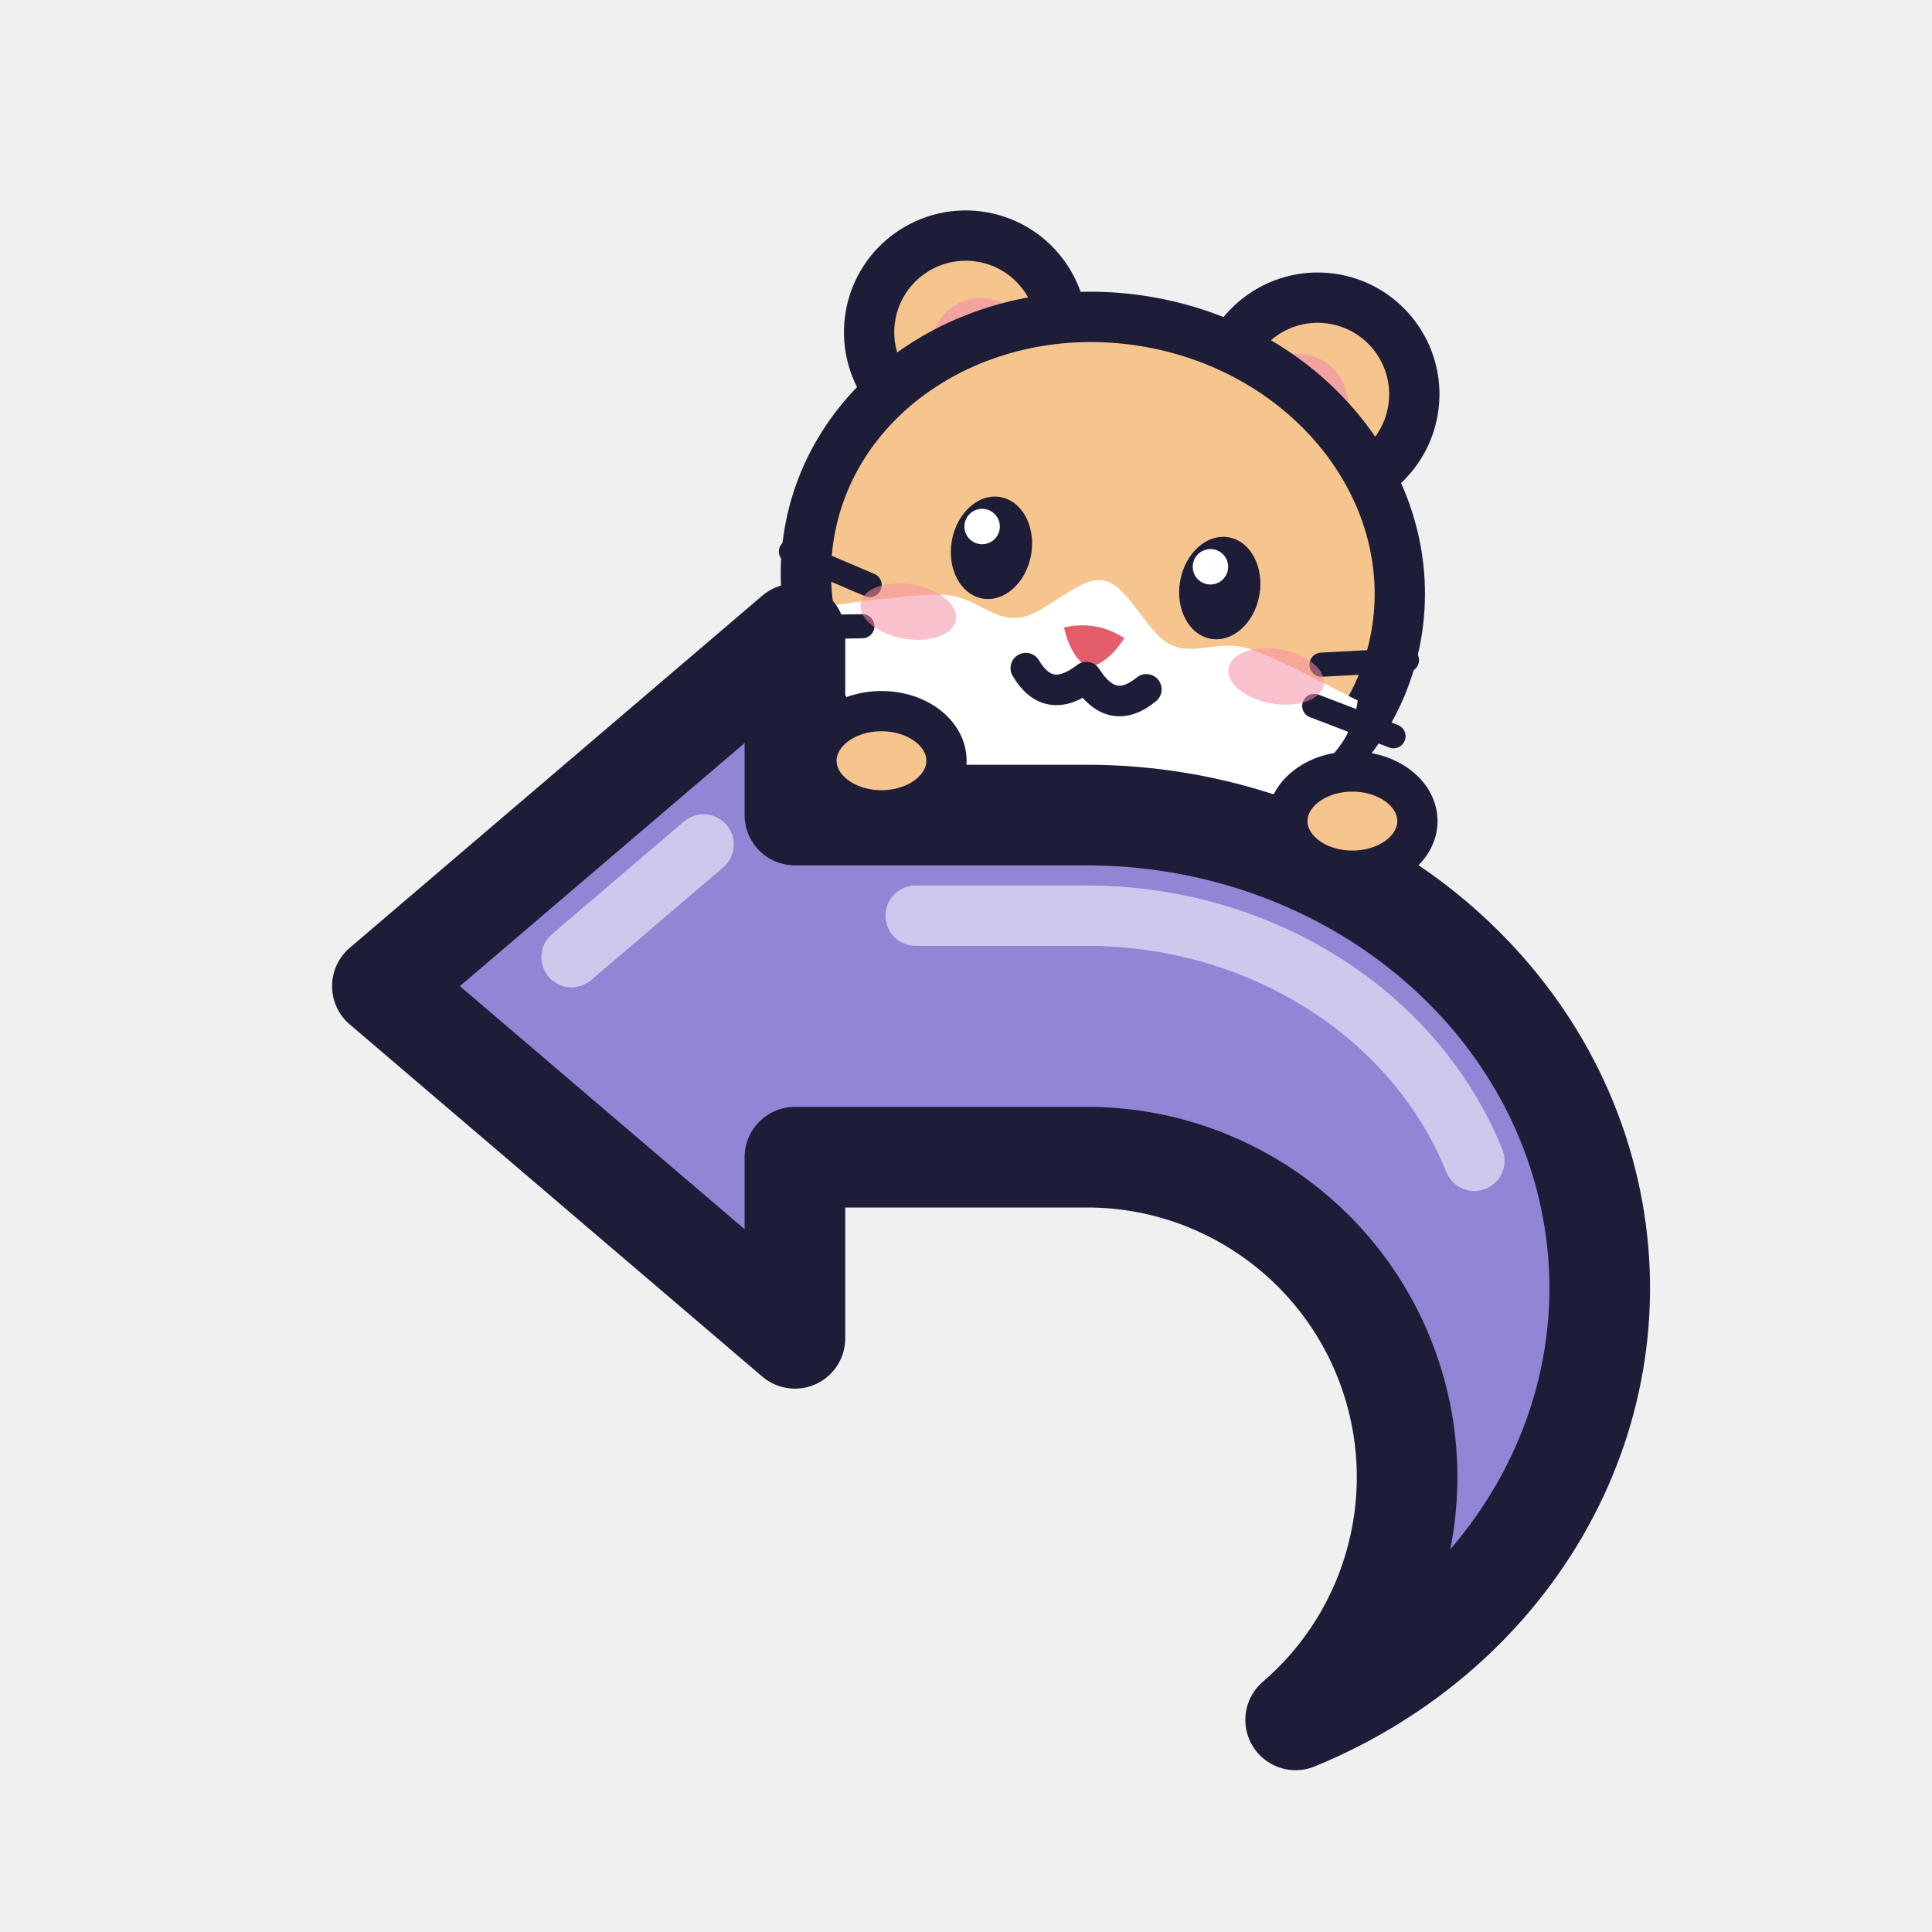
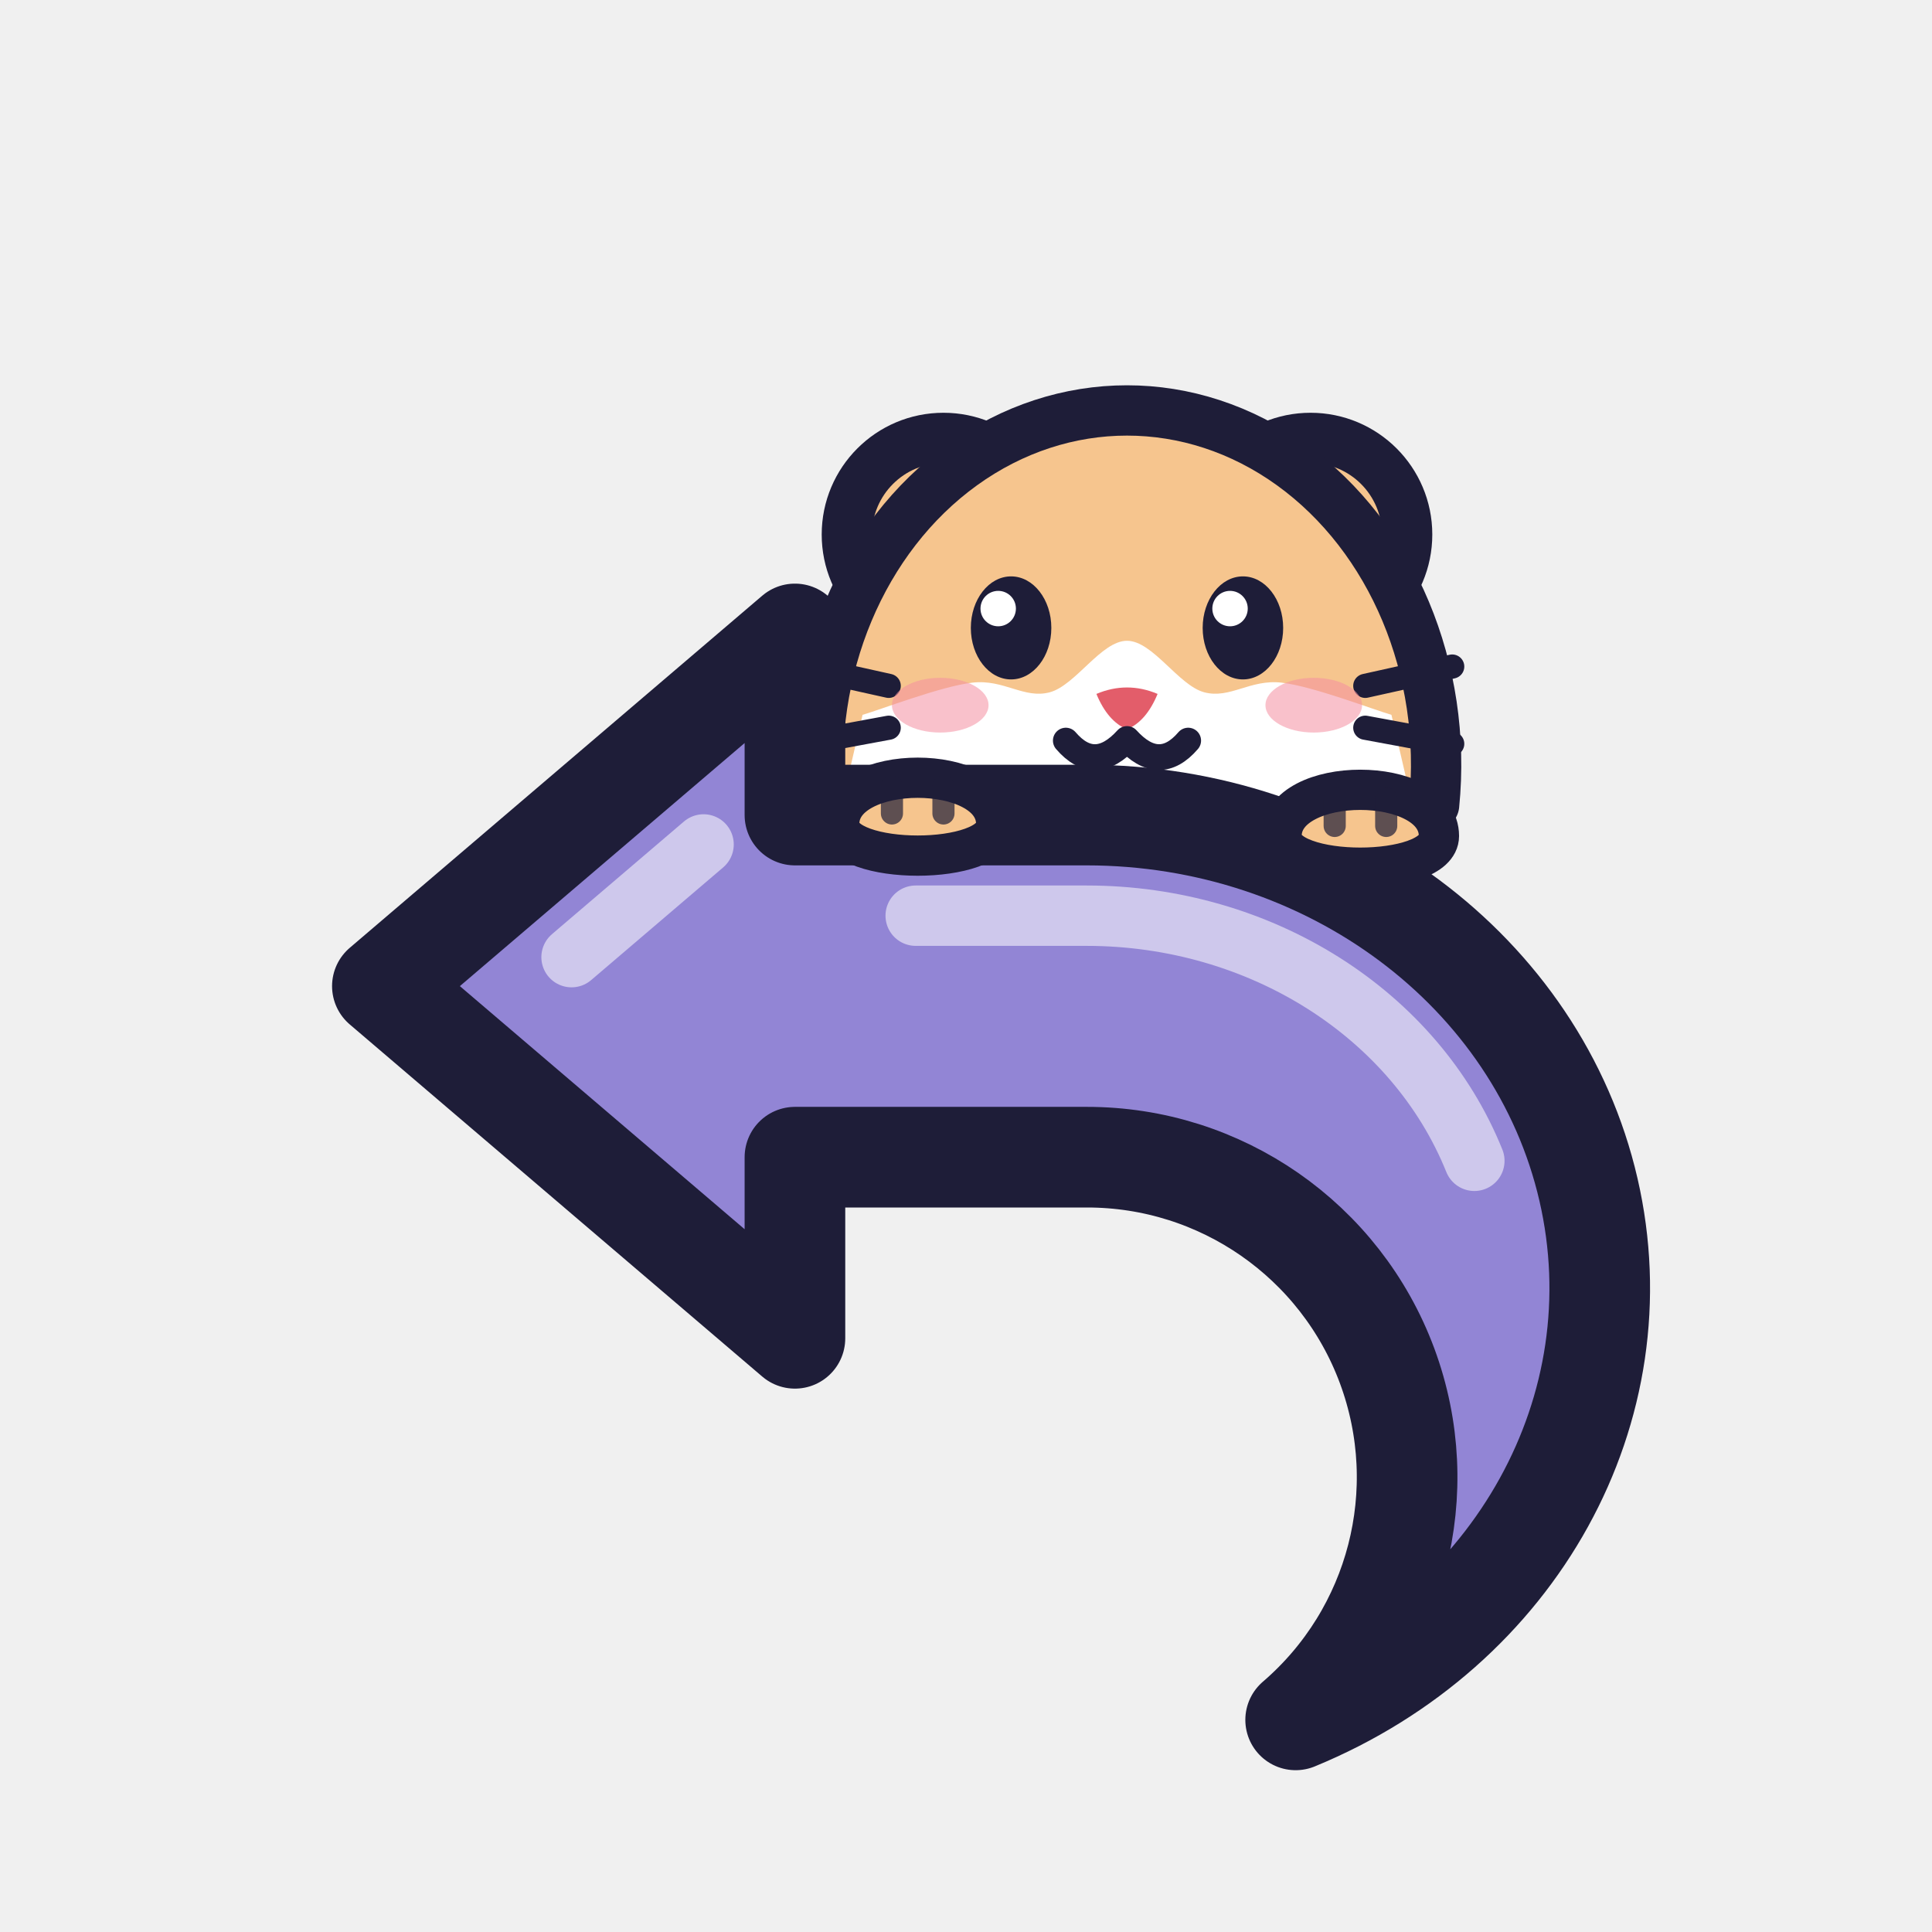
<svg xmlns="http://www.w3.org/2000/svg" width="48" height="48" viewBox="0 0 48 48">
  <g id="hamster">
-     <circle id="hm_ear0" cx="22.96" cy="8.94" r="2.4" fill="#F6C58E" stroke="#1E1D38" stroke-width="1.25" transform="rotate(10 27.4 14.5)" />
-     <circle id="hm_ear0_in" cx="23.4" cy="9.26" r="1.24" fill="#F2A3A0" transform="rotate(10 27.4 14.5)" />
-     <circle id="hm_ear1" cx="31.84" cy="8.94" r="2.4" fill="#F6C58E" stroke="#1E1D38" stroke-width="1.25" transform="rotate(10 27.4 14.5)" />
-     <circle id="hm_ear1_in" cx="31.4" cy="9.26" r="1.24" fill="#F2A3A0" transform="rotate(10 27.4 14.5)" />
-     <ellipse id="hm_head" cx="27.4" cy="14.5" rx="7.4" ry="6.6" fill="#F6C58E" stroke="#1E1D38" stroke-width="1.25" transform="rotate(10 27.4 14.5)" />
-     <path id="hm_muzzle" d="M20.66 16.26C21.14 16.13 22.76 15.56 23.56 15.46C24.36 15.37 24.84 15.88 25.48 15.7C26.12 15.53 26.76 14.42 27.4 14.42C28.04 14.42 28.68 15.53 29.32 15.7C29.96 15.88 30.44 15.37 31.24 15.46C32.04 15.56 33.66 16.13 34.14 16.26Q34.28 19.32 27.4 20.64Q20.52 19.32 20.66 16.26Z" fill="#FFFFFF" transform="rotate(10 27.4 14.5)" />
-     <ellipse id="hm_eye0" cx="24.52" cy="14.104" rx="1" ry="1.28" fill="#1E1D38" transform="rotate(10 27.4 14.5)" />
-     <circle id="hm_eye0_hl" cx="24.2" cy="13.624" r="0.44" fill="#FFFFFF" transform="rotate(10 27.4 14.5)" />
-     <ellipse id="hm_eye1" cx="30.28" cy="14.104" rx="1" ry="1.28" fill="#1E1D38" transform="rotate(10 27.4 14.5)" />
-     <circle id="hm_eye1_hl" cx="29.96" cy="13.624" r="0.44" fill="#FFFFFF" transform="rotate(10 27.4 14.5)" />
-     <path id="hm_nose" d="M26.64 15.74Q27.4 15.42 28.16 15.74Q27.88 16.42 27.4 16.62Q26.92 16.42 26.64 15.74Z" fill="#E35D6A" transform="rotate(10 27.4 14.5)" />
-     <path id="hm_mouth" d="M25.88 16.9Q26.6 17.74 27.4 16.86Q28.2 17.74 28.92 16.9" fill="none" stroke="#1E1D38" stroke-width="0.76" stroke-linecap="round" stroke-linejoin="round" transform="rotate(10 27.4 14.5)" />
-     <path id="hm_whisker_l0" d="M21.7 15.54L19.63 15.06" fill="none" stroke="#1E1D38" stroke-width="0.6" stroke-linecap="round" transform="rotate(10 27.4 14.5)" />
-     <path id="hm_whisker_r0" d="M33.1 15.54L35.17 15.06" fill="none" stroke="#1E1D38" stroke-width="0.6" stroke-linecap="round" transform="rotate(10 27.4 14.5)" />
-     <path id="hm_whisker_l1" d="M21.7 16.58L19.63 16.98" fill="none" stroke="#1E1D38" stroke-width="0.6" stroke-linecap="round" transform="rotate(10 27.4 14.5)" />
-     <path id="hm_whisker_r1" d="M33.1 16.58L35.17 16.98" fill="none" stroke="#1E1D38" stroke-width="0.6" stroke-linecap="round" transform="rotate(10 27.4 14.5)" />
-     <ellipse id="hm_blush0" cx="22.76" cy="16.024" rx="1.2" ry="0.68" fill="#F48FA0" fill-opacity="0.55" transform="rotate(10 27.4 14.5)" />
-     <ellipse id="hm_blush1" cx="32.04" cy="16.024" rx="1.2" ry="0.68" fill="#F48FA0" fill-opacity="0.55" transform="rotate(10 27.4 14.5)" />
+     <circle id="hf_ear0" cx="23.44" cy="13.28" r="2.4" fill="#F6C58E" stroke="#1E1D38" stroke-width="1.25" />
+     <circle id="hf_ear0_in" cx="23.88" cy="13.6" r="1.24" fill="#F2A3A0" />
+     <circle id="hf_ear1" cx="32.56" cy="13.28" r="2.4" fill="#F6C58E" stroke="#1E1D38" stroke-width="1.25" />
+     <circle id="hf_ear1_in" cx="32.12" cy="13.6" r="1.24" fill="#F2A3A0" />
+     <path id="hf_head" d="M20.37 20A7.68 8.8 0 1 1 35.63 20Z" fill="#F6C58E" stroke="#1E1D38" stroke-width="1.25" stroke-linejoin="round" />
+     <path id="hf_muzzle" d="M21.43 17.76C21.88 17.63 23.38 17.05 24.16 16.96C24.94 16.87 25.44 17.37 26.08 17.2C26.72 17.03 27.36 15.92 28 15.92C28.64 15.92 29.28 17.03 29.92 17.2C30.56 17.37 31.06 16.87 31.84 16.96C32.62 17.05 34.12 17.63 34.57 17.76L35.09 20L20.91 20Z" fill="#FFFFFF" />
+     <ellipse id="hf_eye0" cx="25.12" cy="15.6" rx="1" ry="1.28" fill="#1E1D38" />
+     <circle id="hf_eye0_hl" cx="24.8" cy="15.12" r="0.44" fill="#FFFFFF" />
+     <ellipse id="hf_eye1" cx="30.88" cy="15.6" rx="1" ry="1.28" fill="#1E1D38" />
+     <circle id="hf_eye1_hl" cx="30.56" cy="15.12" r="0.44" fill="#FFFFFF" />
+     <path id="hf_nose" d="M27.24 17.24Q28 16.92 28.76 17.24Q28.48 17.92 28 18.12Q27.52 17.92 27.24 17.24Z" fill="#E35D6A" />
+     <path id="hf_mouth" d="M26.48 18.4Q27.2 19.24 28 18.36Q28.8 19.24 29.52 18.4" fill="none" stroke="#1E1D38" stroke-width="0.64" stroke-linecap="round" stroke-linejoin="round" />
+     <path id="hf_whisker_l0" d="M22.08 17.04L19.92 16.56" fill="none" stroke="#1E1D38" stroke-width="0.6" stroke-linecap="round" />
+     <path id="hf_whisker_r0" d="M33.92 17.04L36.08 16.56" fill="none" stroke="#1E1D38" stroke-width="0.6" stroke-linecap="round" />
+     <path id="hf_whisker_l1" d="M22.08 18.08L19.92 18.48" fill="none" stroke="#1E1D38" stroke-width="0.6" stroke-linecap="round" />
+     <path id="hf_whisker_r1" d="M33.92 18.08L36.08 18.48" fill="none" stroke="#1E1D38" stroke-width="0.6" stroke-linecap="round" />
+     <ellipse id="hf_blush0" cx="23.36" cy="17.52" rx="1.2" ry="0.68" fill="#F48FA0" fill-opacity="0.55" />
+     <ellipse id="hf_blush1" cx="32.64" cy="17.52" rx="1.2" ry="0.68" fill="#F48FA0" fill-opacity="0.55" />
  </g>
  <g id="object">
    <path id="arrow" d="M9.5 24.5L19.75 15.75V20.25H27A12.75 11.75 0 0 1 32.19 42.73A7.95 7.95 0 0 0 27 28.75H19.75V33.25Z" fill="#9285D5" stroke="#1E1D38" stroke-width="2.5" stroke-linejoin="round" />
  </g>
  <g id="front">
-     <ellipse id="hm_paw0" cx="21.9" cy="18.9" rx="1.615" ry="1.232" fill="#F6C58E" stroke="#1E1D38" stroke-width="1" />
-     <ellipse id="hm_paw1" cx="33.6" cy="20.4" rx="1.615" ry="1.232" fill="#F6C58E" stroke="#1E1D38" stroke-width="1" />
+     <path id="hf_paws_pads" d="M20.85 20.47C20.85 18.94 24.75 18.94 24.75 20.47C24.75 21.52 20.85 21.52 20.85 20.47ZM31.84 20.77C31.84 19.24 35.75 19.24 35.75 20.77C35.75 21.82 31.84 21.82 31.84 20.77Z" fill="#F6C58E" stroke="#1E1D38" stroke-width="1" stroke-linejoin="round" />
+     <path id="hf_paws_toes" d="M22.16 19.54V20.21M23.44 19.54V20.21M33.16 19.84V20.52M34.44 19.84V20.52" fill="none" stroke="#1E1D38" stroke-width="0.55" stroke-opacity="0.7" stroke-linecap="round" />
  </g>
  <g id="glint">
    <path id="arrow_gloss" d="M14.2 23.78L17.48 20.98M22.75 22.75H27A10.25 9.25 0 0 1 36.63 28.84" fill="none" stroke="#FFFFFF" stroke-width="1.5" stroke-opacity="0.55" stroke-linecap="round" />
  </g>
</svg>
